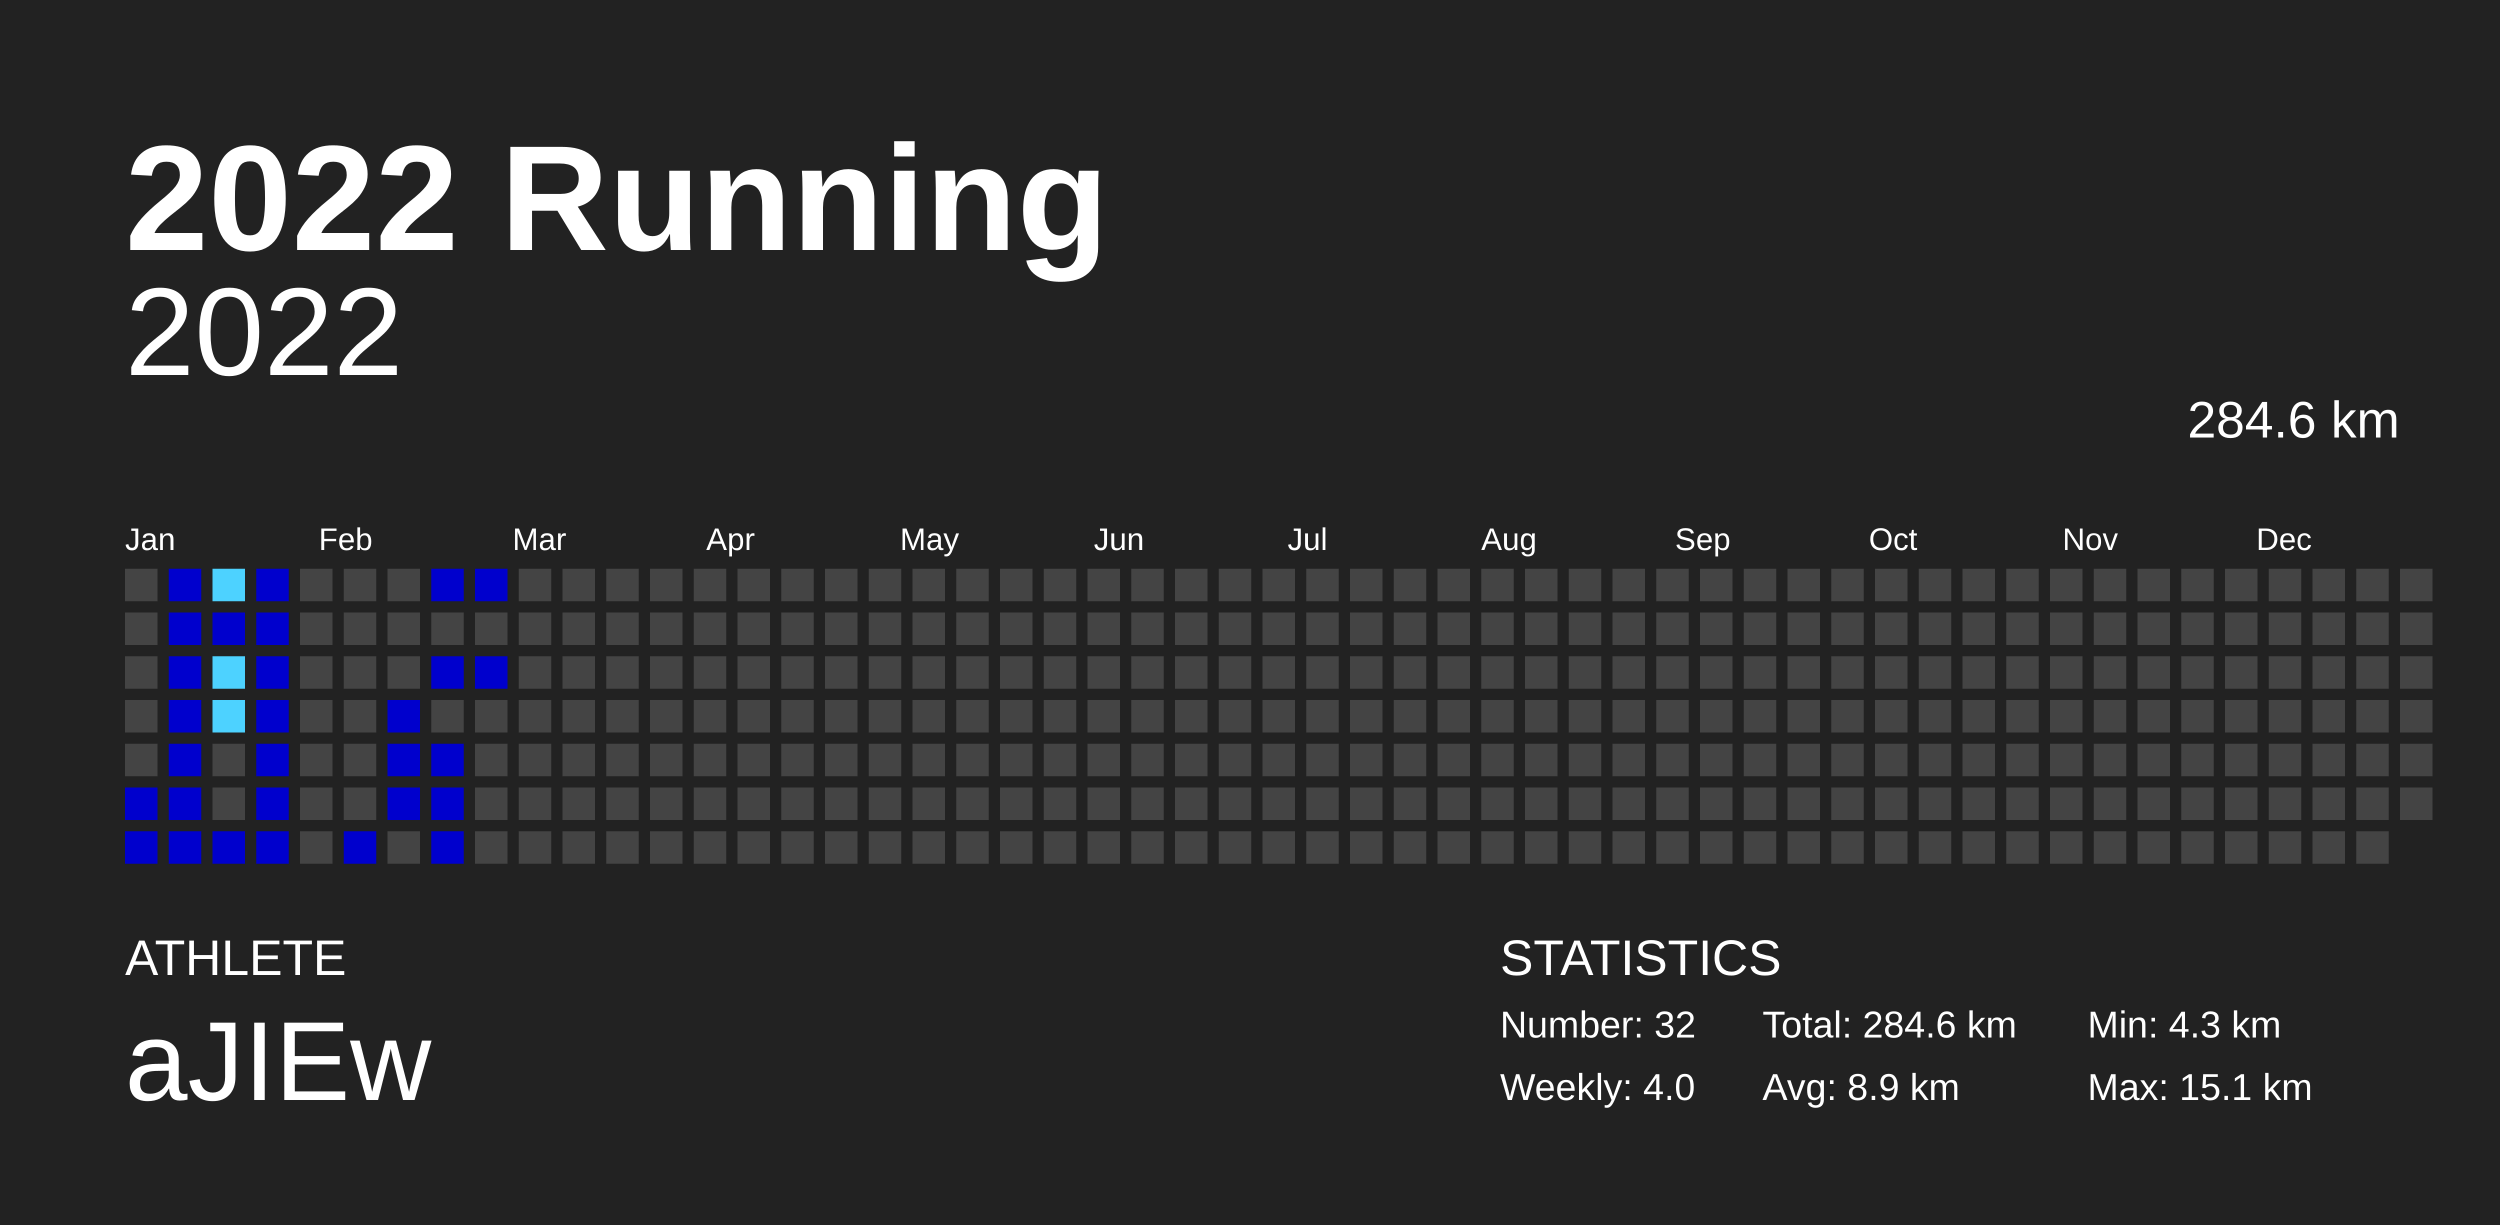
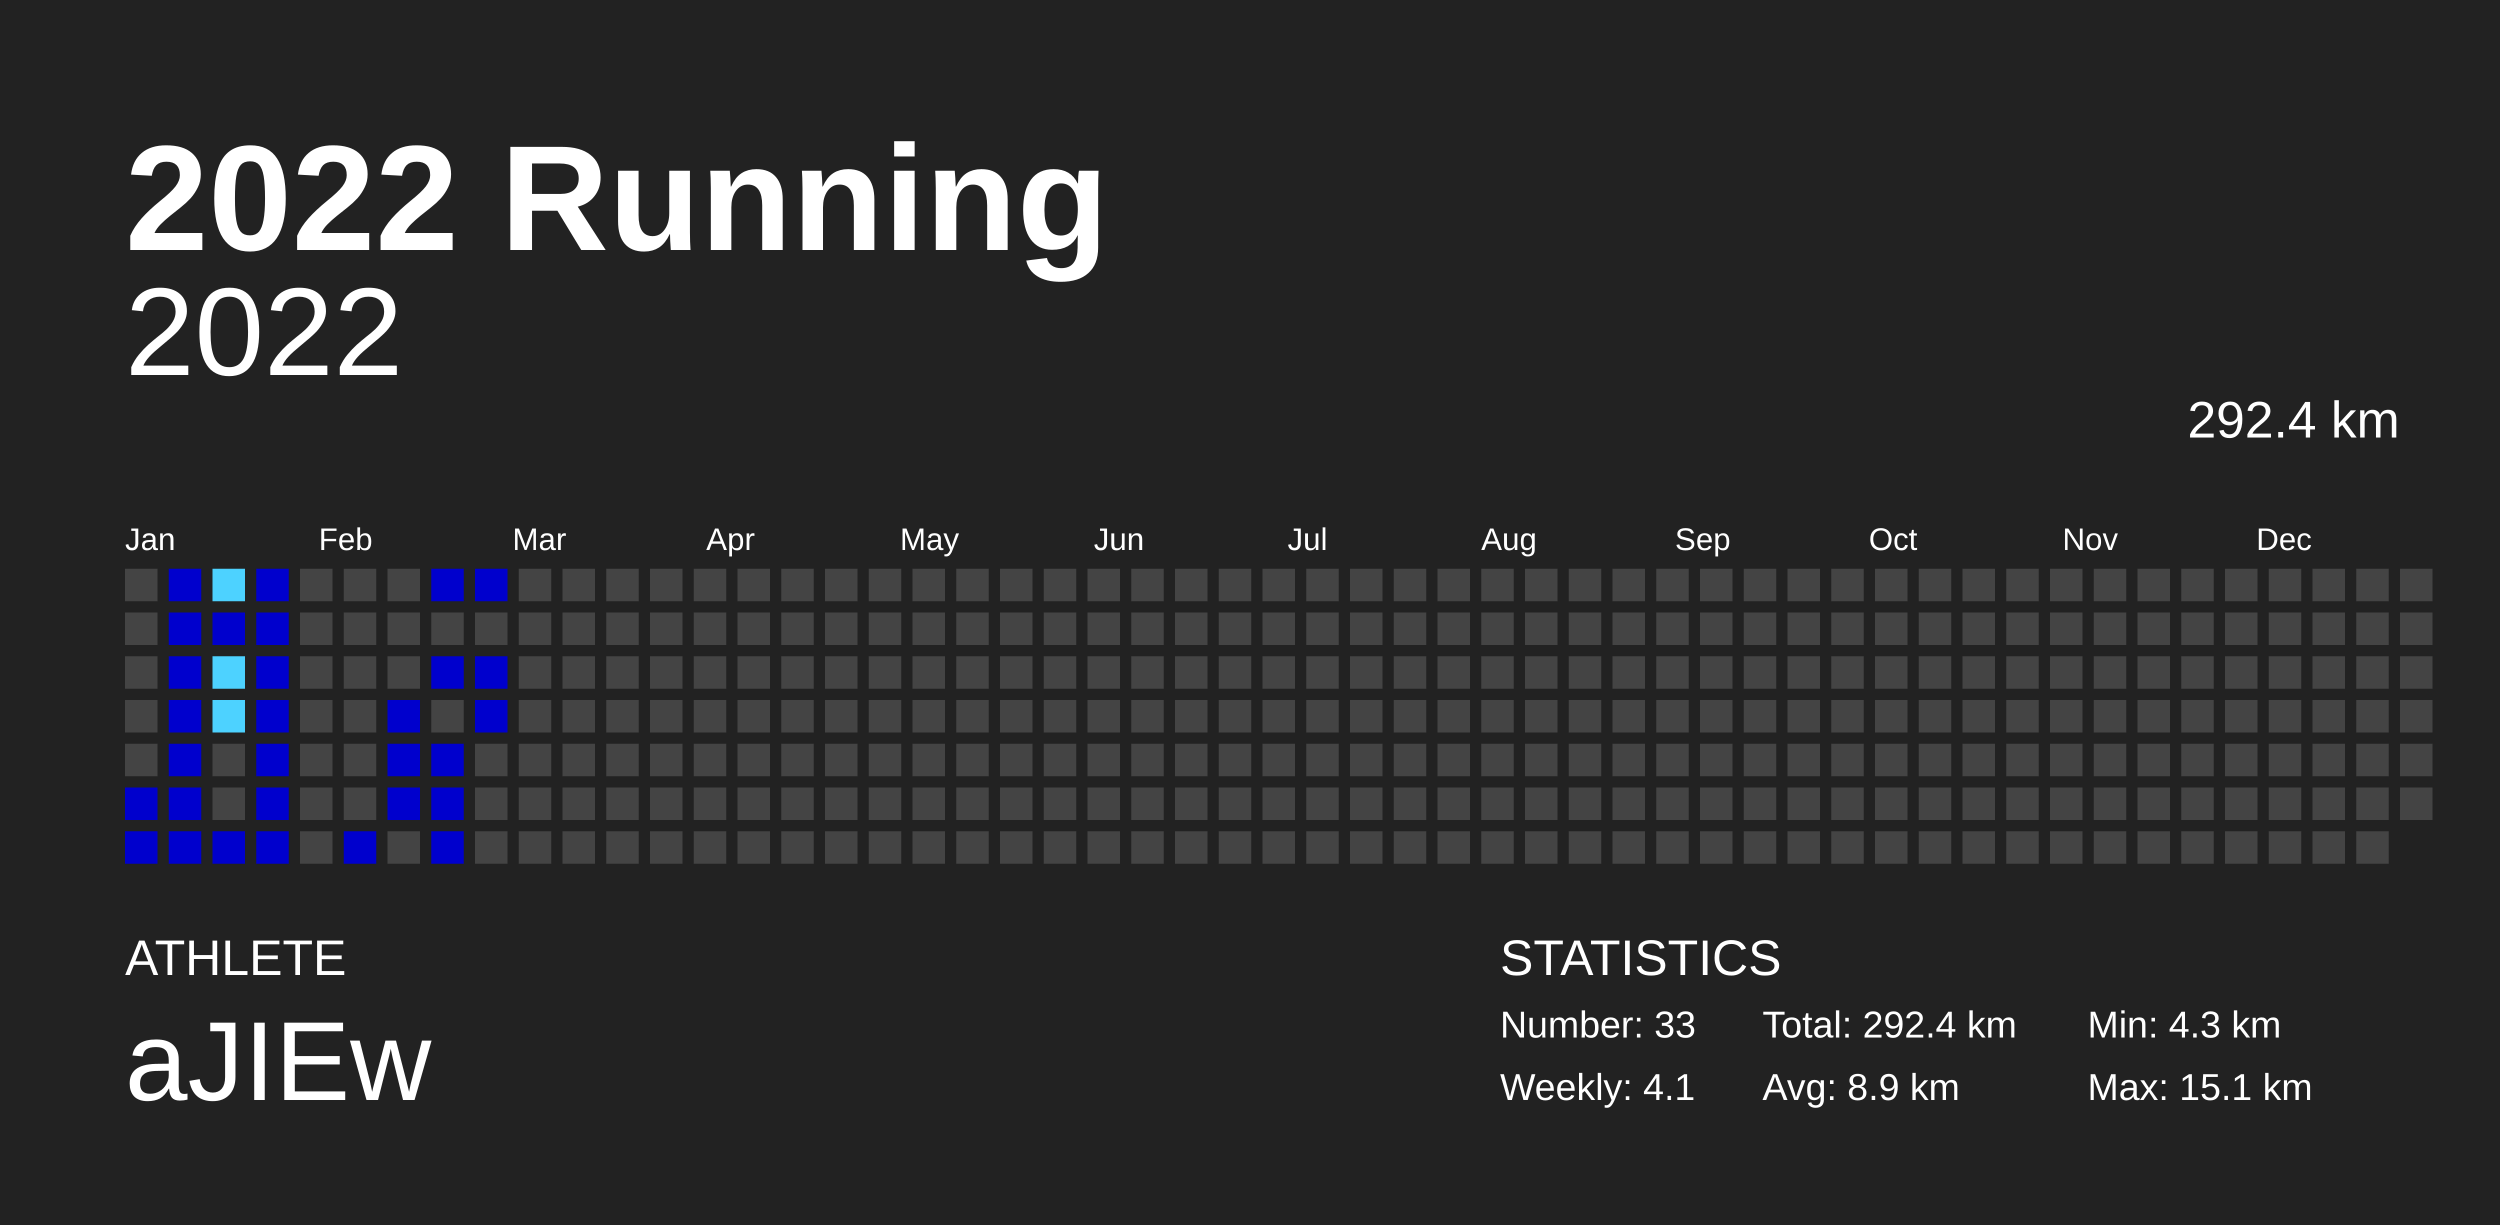
<svg xmlns="http://www.w3.org/2000/svg" baseProfile="full" height="98mm" version="1.1" viewBox="0,0,200,98" width="200mm">
  <defs />
  <rect fill="#222222" height="98" width="200" x="0" y="0" />
  <text fill="#FFFFFF" style="font-size:12px; font-family:Arial; font-weight:bold;" x="10" y="20">2022 Running</text>
  <text fill="#FFFFFF" style="font-size:4px; font-family:Arial" x="10" y="78">ATHLETE</text>
  <text fill="#FFFFFF" style="font-size:9px; font-family:Arial" x="10" y="88">aJIEw</text>
  <text fill="#FFFFFF" style="font-size:4px; font-family:Arial" x="120" y="78">STATISTICS</text>
-   <text fill="#FFFFFF" style="font-size:3px; font-family:Arial" x="120" y="83">Number: 32</text>
-   <text fill="#FFFFFF" style="font-size:3px; font-family:Arial" x="120" y="88">Weekly: 4.0</text>
-   <text fill="#FFFFFF" style="font-size:3px; font-family:Arial" x="141" y="83">Total: 284.6 km</text>
+   <text fill="#FFFFFF" style="font-size:3px; font-family:Arial" x="120" y="83">Number: 33</text>
+   <text fill="#FFFFFF" style="font-size:3px; font-family:Arial" x="120" y="88">Weekly: 4.1</text>
+   <text fill="#FFFFFF" style="font-size:3px; font-family:Arial" x="141" y="83">Total: 292.4 km</text>
  <text fill="#FFFFFF" style="font-size:3px; font-family:Arial" x="141" y="88">Avg: 8.9 km</text>
  <text fill="#FFFFFF" style="font-size:3px; font-family:Arial" x="167" y="83">Min: 4.3 km</text>
  <text fill="#FFFFFF" style="font-size:3px; font-family:Arial" x="167" y="88">Max: 15.1 km</text>
  <text alignment-baseline="hanging" fill="#FFFFFF" style="font-size:10.0px; font-family:Arial;" x="10" y="30">2022</text>
-   <text alignment-baseline="hanging" fill="#FFFFFF" style="font-size:4.125px; font-family:Arial;" x="175" y="35">284.6 km</text>
+   <text alignment-baseline="hanging" fill="#FFFFFF" style="font-size:4.125px; font-family:Arial;" x="175" y="35">292.4 km</text>
  <text fill="#FFFFFF" style="font-size:2.5px; font-family:Arial" x="10.0" y="44">Jan</text>
  <text fill="#FFFFFF" style="font-size:2.5px; font-family:Arial" x="25.5" y="44">Feb</text>
  <text fill="#FFFFFF" style="font-size:2.5px; font-family:Arial" x="41.0" y="44">Mar</text>
  <text fill="#FFFFFF" style="font-size:2.5px; font-family:Arial" x="56.5" y="44">Apr</text>
  <text fill="#FFFFFF" style="font-size:2.5px; font-family:Arial" x="72.0" y="44">May</text>
  <text fill="#FFFFFF" style="font-size:2.5px; font-family:Arial" x="87.5" y="44">Jun</text>
  <text fill="#FFFFFF" style="font-size:2.5px; font-family:Arial" x="103.0" y="44">Jul</text>
  <text fill="#FFFFFF" style="font-size:2.5px; font-family:Arial" x="118.5" y="44">Aug</text>
  <text fill="#FFFFFF" style="font-size:2.5px; font-family:Arial" x="134.0" y="44">Sep</text>
  <text fill="#FFFFFF" style="font-size:2.5px; font-family:Arial" x="149.5" y="44">Oct</text>
  <text fill="#FFFFFF" style="font-size:2.5px; font-family:Arial" x="165.0" y="44">Nov</text>
  <text fill="#FFFFFF" style="font-size:2.5px; font-family:Arial" x="180.5" y="44">Dec</text>
  <rect fill="#444444" height="2.6" width="2.6" x="10.0" y="45.5" />
  <rect fill="#444444" height="2.6" width="2.6" x="10.0" y="49.0" />
  <rect fill="#444444" height="2.6" width="2.6" x="10.0" y="52.5" />
  <rect fill="#444444" height="2.6" width="2.6" x="10.0" y="56.0" />
  <rect fill="#444444" height="2.6" width="2.6" x="10.0" y="59.5" />
  <rect fill="mediumblue" height="2.6" width="2.6" x="10.0" y="63.0" />
  <rect fill="mediumblue" height="2.6" width="2.6" x="10.0" y="66.5" />
  <rect fill="mediumblue" height="2.6" width="2.6" x="13.5" y="45.5" />
  <rect fill="mediumblue" height="2.6" width="2.6" x="13.5" y="49.0" />
  <rect fill="mediumblue" height="2.6" width="2.6" x="13.5" y="52.5" />
  <rect fill="mediumblue" height="2.6" width="2.6" x="13.5" y="56.0" />
  <rect fill="mediumblue" height="2.6" width="2.6" x="13.5" y="59.5" />
  <rect fill="mediumblue" height="2.6" width="2.6" x="13.5" y="63.0" />
  <rect fill="mediumblue" height="2.6" width="2.6" x="13.5" y="66.5" />
  <rect fill="#4dd2ff" height="2.6" width="2.6" x="17.0" y="45.5" />
  <rect fill="mediumblue" height="2.6" width="2.6" x="17.0" y="49.0" />
  <rect fill="#4dd2ff" height="2.6" width="2.6" x="17.0" y="52.5" />
  <rect fill="#4dd2ff" height="2.6" width="2.6" x="17.0" y="56.0" />
  <rect fill="#444444" height="2.6" width="2.6" x="17.0" y="59.5" />
  <rect fill="#444444" height="2.6" width="2.6" x="17.0" y="63.0" />
  <rect fill="mediumblue" height="2.6" width="2.6" x="17.0" y="66.5" />
  <rect fill="mediumblue" height="2.6" width="2.6" x="20.5" y="45.5" />
  <rect fill="mediumblue" height="2.6" width="2.6" x="20.5" y="49.0" />
  <rect fill="mediumblue" height="2.6" width="2.6" x="20.5" y="52.5" />
  <rect fill="mediumblue" height="2.6" width="2.6" x="20.5" y="56.0" />
  <rect fill="mediumblue" height="2.6" width="2.6" x="20.5" y="59.5" />
  <rect fill="mediumblue" height="2.6" width="2.6" x="20.5" y="63.0" />
  <rect fill="mediumblue" height="2.6" width="2.6" x="20.5" y="66.5" />
  <rect fill="#444444" height="2.6" width="2.6" x="24.0" y="45.5" />
  <rect fill="#444444" height="2.6" width="2.6" x="24.0" y="49.0" />
  <rect fill="#444444" height="2.6" width="2.6" x="24.0" y="52.5" />
  <rect fill="#444444" height="2.6" width="2.6" x="24.0" y="56.0" />
  <rect fill="#444444" height="2.6" width="2.6" x="24.0" y="59.5" />
  <rect fill="#444444" height="2.6" width="2.6" x="24.0" y="63.0" />
  <rect fill="#444444" height="2.6" width="2.6" x="24.0" y="66.5" />
  <rect fill="#444444" height="2.6" width="2.6" x="27.5" y="45.5" />
  <rect fill="#444444" height="2.6" width="2.6" x="27.5" y="49.0" />
  <rect fill="#444444" height="2.6" width="2.6" x="27.5" y="52.5" />
  <rect fill="#444444" height="2.6" width="2.6" x="27.5" y="56.0" />
  <rect fill="#444444" height="2.6" width="2.6" x="27.5" y="59.5" />
  <rect fill="#444444" height="2.6" width="2.6" x="27.5" y="63.0" />
  <rect fill="mediumblue" height="2.6" width="2.6" x="27.5" y="66.5" />
  <rect fill="#444444" height="2.6" width="2.6" x="31.0" y="45.5" />
  <rect fill="#444444" height="2.6" width="2.6" x="31.0" y="49.0" />
  <rect fill="#444444" height="2.6" width="2.6" x="31.0" y="52.5" />
  <rect fill="mediumblue" height="2.6" width="2.6" x="31.0" y="56.0" />
  <rect fill="mediumblue" height="2.6" width="2.6" x="31.0" y="59.5" />
  <rect fill="mediumblue" height="2.6" width="2.6" x="31.0" y="63.0" />
  <rect fill="#444444" height="2.6" width="2.6" x="31.0" y="66.5" />
  <rect fill="mediumblue" height="2.6" width="2.6" x="34.5" y="45.5" />
  <rect fill="#444444" height="2.6" width="2.6" x="34.5" y="49.0" />
  <rect fill="mediumblue" height="2.6" width="2.6" x="34.5" y="52.5" />
  <rect fill="#444444" height="2.6" width="2.6" x="34.5" y="56.0" />
  <rect fill="mediumblue" height="2.6" width="2.6" x="34.5" y="59.5" />
  <rect fill="mediumblue" height="2.6" width="2.6" x="34.5" y="63.0" />
  <rect fill="mediumblue" height="2.6" width="2.6" x="34.5" y="66.5" />
  <rect fill="mediumblue" height="2.6" width="2.6" x="38.0" y="45.5" />
  <rect fill="#444444" height="2.6" width="2.6" x="38.0" y="49.0" />
  <rect fill="mediumblue" height="2.6" width="2.6" x="38.0" y="52.5" />
-   <rect fill="#444444" height="2.6" width="2.6" x="38.0" y="56.0" />
+   <rect fill="mediumblue" height="2.6" width="2.6" x="38.0" y="56.0" />
  <rect fill="#444444" height="2.6" width="2.6" x="38.0" y="59.5" />
  <rect fill="#444444" height="2.6" width="2.6" x="38.0" y="63.0" />
  <rect fill="#444444" height="2.6" width="2.6" x="38.0" y="66.5" />
  <rect fill="#444444" height="2.6" width="2.6" x="41.5" y="45.5" />
  <rect fill="#444444" height="2.6" width="2.6" x="41.5" y="49.0" />
  <rect fill="#444444" height="2.6" width="2.6" x="41.5" y="52.5" />
  <rect fill="#444444" height="2.6" width="2.6" x="41.5" y="56.0" />
  <rect fill="#444444" height="2.6" width="2.6" x="41.5" y="59.5" />
  <rect fill="#444444" height="2.6" width="2.6" x="41.5" y="63.0" />
  <rect fill="#444444" height="2.6" width="2.6" x="41.5" y="66.5" />
  <rect fill="#444444" height="2.6" width="2.6" x="45.0" y="45.5" />
  <rect fill="#444444" height="2.6" width="2.6" x="45.0" y="49.0" />
  <rect fill="#444444" height="2.6" width="2.6" x="45.0" y="52.5" />
  <rect fill="#444444" height="2.6" width="2.6" x="45.0" y="56.0" />
  <rect fill="#444444" height="2.6" width="2.6" x="45.0" y="59.5" />
  <rect fill="#444444" height="2.6" width="2.6" x="45.0" y="63.0" />
  <rect fill="#444444" height="2.6" width="2.6" x="45.0" y="66.5" />
  <rect fill="#444444" height="2.6" width="2.6" x="48.5" y="45.5" />
  <rect fill="#444444" height="2.6" width="2.6" x="48.5" y="49.0" />
  <rect fill="#444444" height="2.6" width="2.6" x="48.5" y="52.5" />
  <rect fill="#444444" height="2.6" width="2.6" x="48.5" y="56.0" />
  <rect fill="#444444" height="2.6" width="2.6" x="48.5" y="59.5" />
  <rect fill="#444444" height="2.6" width="2.6" x="48.5" y="63.0" />
  <rect fill="#444444" height="2.6" width="2.6" x="48.5" y="66.5" />
  <rect fill="#444444" height="2.6" width="2.6" x="52.0" y="45.5" />
  <rect fill="#444444" height="2.6" width="2.6" x="52.0" y="49.0" />
  <rect fill="#444444" height="2.6" width="2.6" x="52.0" y="52.5" />
  <rect fill="#444444" height="2.6" width="2.6" x="52.0" y="56.0" />
  <rect fill="#444444" height="2.6" width="2.6" x="52.0" y="59.5" />
  <rect fill="#444444" height="2.6" width="2.6" x="52.0" y="63.0" />
  <rect fill="#444444" height="2.6" width="2.6" x="52.0" y="66.5" />
  <rect fill="#444444" height="2.6" width="2.6" x="55.5" y="45.5" />
  <rect fill="#444444" height="2.6" width="2.6" x="55.5" y="49.0" />
  <rect fill="#444444" height="2.6" width="2.6" x="55.5" y="52.5" />
  <rect fill="#444444" height="2.6" width="2.6" x="55.5" y="56.0" />
  <rect fill="#444444" height="2.6" width="2.6" x="55.5" y="59.5" />
  <rect fill="#444444" height="2.6" width="2.6" x="55.5" y="63.0" />
  <rect fill="#444444" height="2.6" width="2.6" x="55.5" y="66.5" />
  <rect fill="#444444" height="2.6" width="2.6" x="59.0" y="45.5" />
  <rect fill="#444444" height="2.6" width="2.6" x="59.0" y="49.0" />
  <rect fill="#444444" height="2.6" width="2.6" x="59.0" y="52.5" />
  <rect fill="#444444" height="2.6" width="2.6" x="59.0" y="56.0" />
  <rect fill="#444444" height="2.6" width="2.6" x="59.0" y="59.5" />
  <rect fill="#444444" height="2.6" width="2.6" x="59.0" y="63.0" />
  <rect fill="#444444" height="2.6" width="2.6" x="59.0" y="66.5" />
  <rect fill="#444444" height="2.6" width="2.6" x="62.5" y="45.5" />
  <rect fill="#444444" height="2.6" width="2.6" x="62.5" y="49.0" />
  <rect fill="#444444" height="2.6" width="2.6" x="62.5" y="52.5" />
  <rect fill="#444444" height="2.6" width="2.6" x="62.5" y="56.0" />
  <rect fill="#444444" height="2.6" width="2.6" x="62.5" y="59.5" />
  <rect fill="#444444" height="2.6" width="2.6" x="62.5" y="63.0" />
  <rect fill="#444444" height="2.6" width="2.6" x="62.5" y="66.5" />
  <rect fill="#444444" height="2.6" width="2.6" x="66.0" y="45.5" />
  <rect fill="#444444" height="2.6" width="2.6" x="66.0" y="49.0" />
  <rect fill="#444444" height="2.6" width="2.6" x="66.0" y="52.5" />
  <rect fill="#444444" height="2.6" width="2.6" x="66.0" y="56.0" />
  <rect fill="#444444" height="2.6" width="2.6" x="66.0" y="59.5" />
  <rect fill="#444444" height="2.6" width="2.6" x="66.0" y="63.0" />
  <rect fill="#444444" height="2.6" width="2.6" x="66.0" y="66.5" />
  <rect fill="#444444" height="2.6" width="2.6" x="69.5" y="45.5" />
  <rect fill="#444444" height="2.6" width="2.6" x="69.5" y="49.0" />
  <rect fill="#444444" height="2.6" width="2.6" x="69.5" y="52.5" />
  <rect fill="#444444" height="2.6" width="2.6" x="69.5" y="56.0" />
  <rect fill="#444444" height="2.6" width="2.6" x="69.5" y="59.5" />
  <rect fill="#444444" height="2.6" width="2.6" x="69.5" y="63.0" />
  <rect fill="#444444" height="2.6" width="2.6" x="69.5" y="66.5" />
  <rect fill="#444444" height="2.6" width="2.6" x="73.0" y="45.5" />
  <rect fill="#444444" height="2.6" width="2.6" x="73.0" y="49.0" />
  <rect fill="#444444" height="2.6" width="2.6" x="73.0" y="52.5" />
  <rect fill="#444444" height="2.6" width="2.6" x="73.0" y="56.0" />
  <rect fill="#444444" height="2.6" width="2.6" x="73.0" y="59.5" />
  <rect fill="#444444" height="2.6" width="2.6" x="73.0" y="63.0" />
  <rect fill="#444444" height="2.6" width="2.6" x="73.0" y="66.5" />
  <rect fill="#444444" height="2.6" width="2.6" x="76.5" y="45.5" />
  <rect fill="#444444" height="2.6" width="2.6" x="76.5" y="49.0" />
  <rect fill="#444444" height="2.6" width="2.6" x="76.5" y="52.5" />
  <rect fill="#444444" height="2.6" width="2.6" x="76.5" y="56.0" />
  <rect fill="#444444" height="2.6" width="2.6" x="76.5" y="59.5" />
  <rect fill="#444444" height="2.6" width="2.6" x="76.5" y="63.0" />
  <rect fill="#444444" height="2.6" width="2.6" x="76.5" y="66.5" />
  <rect fill="#444444" height="2.6" width="2.6" x="80.0" y="45.5" />
  <rect fill="#444444" height="2.6" width="2.6" x="80.0" y="49.0" />
  <rect fill="#444444" height="2.6" width="2.6" x="80.0" y="52.5" />
  <rect fill="#444444" height="2.6" width="2.6" x="80.0" y="56.0" />
  <rect fill="#444444" height="2.6" width="2.6" x="80.0" y="59.5" />
  <rect fill="#444444" height="2.6" width="2.6" x="80.0" y="63.0" />
  <rect fill="#444444" height="2.6" width="2.6" x="80.0" y="66.5" />
  <rect fill="#444444" height="2.6" width="2.6" x="83.5" y="45.5" />
  <rect fill="#444444" height="2.6" width="2.6" x="83.5" y="49.0" />
  <rect fill="#444444" height="2.6" width="2.6" x="83.5" y="52.5" />
  <rect fill="#444444" height="2.6" width="2.6" x="83.5" y="56.0" />
  <rect fill="#444444" height="2.6" width="2.6" x="83.5" y="59.5" />
  <rect fill="#444444" height="2.6" width="2.6" x="83.5" y="63.0" />
  <rect fill="#444444" height="2.6" width="2.6" x="83.5" y="66.5" />
  <rect fill="#444444" height="2.6" width="2.6" x="87.0" y="45.5" />
  <rect fill="#444444" height="2.6" width="2.6" x="87.0" y="49.0" />
  <rect fill="#444444" height="2.6" width="2.6" x="87.0" y="52.5" />
  <rect fill="#444444" height="2.6" width="2.6" x="87.0" y="56.0" />
  <rect fill="#444444" height="2.6" width="2.6" x="87.0" y="59.5" />
  <rect fill="#444444" height="2.6" width="2.6" x="87.0" y="63.0" />
  <rect fill="#444444" height="2.6" width="2.6" x="87.0" y="66.5" />
  <rect fill="#444444" height="2.6" width="2.6" x="90.5" y="45.5" />
  <rect fill="#444444" height="2.6" width="2.6" x="90.5" y="49.0" />
  <rect fill="#444444" height="2.6" width="2.6" x="90.5" y="52.5" />
  <rect fill="#444444" height="2.6" width="2.6" x="90.5" y="56.0" />
  <rect fill="#444444" height="2.6" width="2.6" x="90.5" y="59.5" />
  <rect fill="#444444" height="2.6" width="2.6" x="90.5" y="63.0" />
  <rect fill="#444444" height="2.6" width="2.6" x="90.5" y="66.5" />
  <rect fill="#444444" height="2.6" width="2.6" x="94.0" y="45.5" />
  <rect fill="#444444" height="2.6" width="2.6" x="94.0" y="49.0" />
  <rect fill="#444444" height="2.6" width="2.6" x="94.0" y="52.5" />
  <rect fill="#444444" height="2.6" width="2.6" x="94.0" y="56.0" />
  <rect fill="#444444" height="2.6" width="2.6" x="94.0" y="59.5" />
  <rect fill="#444444" height="2.6" width="2.6" x="94.0" y="63.0" />
  <rect fill="#444444" height="2.6" width="2.6" x="94.0" y="66.5" />
  <rect fill="#444444" height="2.6" width="2.6" x="97.5" y="45.5" />
  <rect fill="#444444" height="2.6" width="2.6" x="97.5" y="49.0" />
  <rect fill="#444444" height="2.6" width="2.6" x="97.5" y="52.5" />
  <rect fill="#444444" height="2.6" width="2.6" x="97.5" y="56.0" />
  <rect fill="#444444" height="2.6" width="2.6" x="97.5" y="59.5" />
  <rect fill="#444444" height="2.6" width="2.6" x="97.5" y="63.0" />
  <rect fill="#444444" height="2.6" width="2.6" x="97.5" y="66.5" />
  <rect fill="#444444" height="2.6" width="2.6" x="101.0" y="45.5" />
  <rect fill="#444444" height="2.6" width="2.6" x="101.0" y="49.0" />
  <rect fill="#444444" height="2.6" width="2.6" x="101.0" y="52.5" />
  <rect fill="#444444" height="2.6" width="2.6" x="101.0" y="56.0" />
  <rect fill="#444444" height="2.6" width="2.6" x="101.0" y="59.5" />
  <rect fill="#444444" height="2.6" width="2.6" x="101.0" y="63.0" />
  <rect fill="#444444" height="2.6" width="2.6" x="101.0" y="66.5" />
  <rect fill="#444444" height="2.6" width="2.6" x="104.5" y="45.5" />
  <rect fill="#444444" height="2.6" width="2.6" x="104.5" y="49.0" />
  <rect fill="#444444" height="2.6" width="2.6" x="104.5" y="52.5" />
  <rect fill="#444444" height="2.6" width="2.6" x="104.5" y="56.0" />
  <rect fill="#444444" height="2.6" width="2.6" x="104.5" y="59.5" />
  <rect fill="#444444" height="2.6" width="2.6" x="104.5" y="63.0" />
  <rect fill="#444444" height="2.6" width="2.6" x="104.5" y="66.5" />
  <rect fill="#444444" height="2.6" width="2.6" x="108.0" y="45.5" />
  <rect fill="#444444" height="2.6" width="2.6" x="108.0" y="49.0" />
  <rect fill="#444444" height="2.6" width="2.6" x="108.0" y="52.5" />
  <rect fill="#444444" height="2.6" width="2.6" x="108.0" y="56.0" />
  <rect fill="#444444" height="2.6" width="2.6" x="108.0" y="59.5" />
  <rect fill="#444444" height="2.6" width="2.6" x="108.0" y="63.0" />
  <rect fill="#444444" height="2.6" width="2.6" x="108.0" y="66.5" />
  <rect fill="#444444" height="2.6" width="2.6" x="111.5" y="45.5" />
  <rect fill="#444444" height="2.6" width="2.6" x="111.5" y="49.0" />
  <rect fill="#444444" height="2.6" width="2.6" x="111.5" y="52.5" />
  <rect fill="#444444" height="2.6" width="2.6" x="111.5" y="56.0" />
  <rect fill="#444444" height="2.6" width="2.6" x="111.5" y="59.5" />
  <rect fill="#444444" height="2.6" width="2.6" x="111.5" y="63.0" />
  <rect fill="#444444" height="2.6" width="2.6" x="111.5" y="66.5" />
  <rect fill="#444444" height="2.6" width="2.6" x="115.0" y="45.5" />
  <rect fill="#444444" height="2.6" width="2.6" x="115.0" y="49.0" />
  <rect fill="#444444" height="2.6" width="2.6" x="115.0" y="52.5" />
  <rect fill="#444444" height="2.6" width="2.6" x="115.0" y="56.0" />
  <rect fill="#444444" height="2.6" width="2.6" x="115.0" y="59.5" />
  <rect fill="#444444" height="2.6" width="2.6" x="115.0" y="63.0" />
  <rect fill="#444444" height="2.6" width="2.6" x="115.0" y="66.5" />
  <rect fill="#444444" height="2.6" width="2.6" x="118.5" y="45.5" />
  <rect fill="#444444" height="2.6" width="2.6" x="118.5" y="49.0" />
  <rect fill="#444444" height="2.6" width="2.6" x="118.5" y="52.5" />
  <rect fill="#444444" height="2.6" width="2.6" x="118.5" y="56.0" />
  <rect fill="#444444" height="2.6" width="2.6" x="118.5" y="59.5" />
  <rect fill="#444444" height="2.6" width="2.6" x="118.5" y="63.0" />
  <rect fill="#444444" height="2.6" width="2.6" x="118.5" y="66.5" />
  <rect fill="#444444" height="2.6" width="2.6" x="122.0" y="45.5" />
  <rect fill="#444444" height="2.6" width="2.6" x="122.0" y="49.0" />
  <rect fill="#444444" height="2.6" width="2.6" x="122.0" y="52.5" />
  <rect fill="#444444" height="2.6" width="2.6" x="122.0" y="56.0" />
  <rect fill="#444444" height="2.6" width="2.6" x="122.0" y="59.5" />
  <rect fill="#444444" height="2.6" width="2.6" x="122.0" y="63.0" />
  <rect fill="#444444" height="2.6" width="2.6" x="122.0" y="66.5" />
  <rect fill="#444444" height="2.6" width="2.6" x="125.5" y="45.5" />
  <rect fill="#444444" height="2.6" width="2.6" x="125.5" y="49.0" />
  <rect fill="#444444" height="2.6" width="2.6" x="125.5" y="52.5" />
  <rect fill="#444444" height="2.6" width="2.6" x="125.5" y="56.0" />
  <rect fill="#444444" height="2.6" width="2.6" x="125.5" y="59.5" />
  <rect fill="#444444" height="2.6" width="2.6" x="125.5" y="63.0" />
  <rect fill="#444444" height="2.6" width="2.6" x="125.5" y="66.5" />
  <rect fill="#444444" height="2.6" width="2.6" x="129.0" y="45.5" />
  <rect fill="#444444" height="2.6" width="2.6" x="129.0" y="49.0" />
  <rect fill="#444444" height="2.6" width="2.6" x="129.0" y="52.5" />
  <rect fill="#444444" height="2.6" width="2.6" x="129.0" y="56.0" />
  <rect fill="#444444" height="2.6" width="2.6" x="129.0" y="59.5" />
  <rect fill="#444444" height="2.6" width="2.6" x="129.0" y="63.0" />
  <rect fill="#444444" height="2.6" width="2.6" x="129.0" y="66.5" />
  <rect fill="#444444" height="2.6" width="2.6" x="132.5" y="45.5" />
  <rect fill="#444444" height="2.6" width="2.6" x="132.5" y="49.0" />
  <rect fill="#444444" height="2.6" width="2.6" x="132.5" y="52.5" />
  <rect fill="#444444" height="2.6" width="2.6" x="132.5" y="56.0" />
  <rect fill="#444444" height="2.6" width="2.6" x="132.5" y="59.5" />
  <rect fill="#444444" height="2.6" width="2.6" x="132.5" y="63.0" />
  <rect fill="#444444" height="2.6" width="2.6" x="132.5" y="66.5" />
  <rect fill="#444444" height="2.6" width="2.6" x="136.0" y="45.5" />
  <rect fill="#444444" height="2.6" width="2.6" x="136.0" y="49.0" />
  <rect fill="#444444" height="2.6" width="2.6" x="136.0" y="52.5" />
  <rect fill="#444444" height="2.6" width="2.6" x="136.0" y="56.0" />
  <rect fill="#444444" height="2.6" width="2.6" x="136.0" y="59.5" />
  <rect fill="#444444" height="2.6" width="2.6" x="136.0" y="63.0" />
  <rect fill="#444444" height="2.6" width="2.6" x="136.0" y="66.5" />
  <rect fill="#444444" height="2.6" width="2.6" x="139.5" y="45.5" />
  <rect fill="#444444" height="2.6" width="2.6" x="139.5" y="49.0" />
  <rect fill="#444444" height="2.6" width="2.6" x="139.5" y="52.5" />
  <rect fill="#444444" height="2.6" width="2.6" x="139.5" y="56.0" />
  <rect fill="#444444" height="2.6" width="2.6" x="139.5" y="59.5" />
  <rect fill="#444444" height="2.6" width="2.6" x="139.5" y="63.0" />
  <rect fill="#444444" height="2.6" width="2.6" x="139.5" y="66.5" />
  <rect fill="#444444" height="2.6" width="2.6" x="143.0" y="45.5" />
  <rect fill="#444444" height="2.6" width="2.6" x="143.0" y="49.0" />
  <rect fill="#444444" height="2.6" width="2.6" x="143.0" y="52.5" />
  <rect fill="#444444" height="2.6" width="2.6" x="143.0" y="56.0" />
  <rect fill="#444444" height="2.6" width="2.6" x="143.0" y="59.5" />
  <rect fill="#444444" height="2.6" width="2.6" x="143.0" y="63.0" />
  <rect fill="#444444" height="2.6" width="2.6" x="143.0" y="66.5" />
  <rect fill="#444444" height="2.6" width="2.6" x="146.5" y="45.5" />
  <rect fill="#444444" height="2.6" width="2.6" x="146.5" y="49.0" />
  <rect fill="#444444" height="2.6" width="2.6" x="146.5" y="52.5" />
  <rect fill="#444444" height="2.6" width="2.6" x="146.5" y="56.0" />
  <rect fill="#444444" height="2.6" width="2.6" x="146.5" y="59.5" />
  <rect fill="#444444" height="2.6" width="2.6" x="146.5" y="63.0" />
  <rect fill="#444444" height="2.6" width="2.6" x="146.5" y="66.5" />
  <rect fill="#444444" height="2.6" width="2.6" x="150.0" y="45.5" />
  <rect fill="#444444" height="2.6" width="2.6" x="150.0" y="49.0" />
  <rect fill="#444444" height="2.6" width="2.6" x="150.0" y="52.5" />
  <rect fill="#444444" height="2.6" width="2.6" x="150.0" y="56.0" />
  <rect fill="#444444" height="2.6" width="2.6" x="150.0" y="59.5" />
  <rect fill="#444444" height="2.6" width="2.6" x="150.0" y="63.0" />
  <rect fill="#444444" height="2.6" width="2.6" x="150.0" y="66.5" />
  <rect fill="#444444" height="2.6" width="2.6" x="153.5" y="45.5" />
  <rect fill="#444444" height="2.6" width="2.6" x="153.5" y="49.0" />
  <rect fill="#444444" height="2.6" width="2.6" x="153.5" y="52.5" />
  <rect fill="#444444" height="2.6" width="2.6" x="153.5" y="56.0" />
  <rect fill="#444444" height="2.6" width="2.6" x="153.5" y="59.5" />
  <rect fill="#444444" height="2.6" width="2.6" x="153.5" y="63.0" />
  <rect fill="#444444" height="2.6" width="2.6" x="153.5" y="66.5" />
  <rect fill="#444444" height="2.6" width="2.6" x="157.0" y="45.5" />
  <rect fill="#444444" height="2.6" width="2.6" x="157.0" y="49.0" />
  <rect fill="#444444" height="2.6" width="2.6" x="157.0" y="52.5" />
  <rect fill="#444444" height="2.6" width="2.6" x="157.0" y="56.0" />
  <rect fill="#444444" height="2.6" width="2.6" x="157.0" y="59.5" />
  <rect fill="#444444" height="2.6" width="2.6" x="157.0" y="63.0" />
  <rect fill="#444444" height="2.6" width="2.6" x="157.0" y="66.5" />
  <rect fill="#444444" height="2.6" width="2.6" x="160.5" y="45.5" />
  <rect fill="#444444" height="2.6" width="2.6" x="160.5" y="49.0" />
  <rect fill="#444444" height="2.6" width="2.6" x="160.5" y="52.5" />
  <rect fill="#444444" height="2.6" width="2.6" x="160.5" y="56.0" />
  <rect fill="#444444" height="2.6" width="2.6" x="160.5" y="59.5" />
  <rect fill="#444444" height="2.6" width="2.6" x="160.5" y="63.0" />
  <rect fill="#444444" height="2.6" width="2.6" x="160.5" y="66.5" />
  <rect fill="#444444" height="2.6" width="2.6" x="164.0" y="45.5" />
  <rect fill="#444444" height="2.6" width="2.6" x="164.0" y="49.0" />
  <rect fill="#444444" height="2.6" width="2.6" x="164.0" y="52.5" />
  <rect fill="#444444" height="2.6" width="2.6" x="164.0" y="56.0" />
  <rect fill="#444444" height="2.6" width="2.6" x="164.0" y="59.5" />
  <rect fill="#444444" height="2.6" width="2.6" x="164.0" y="63.0" />
  <rect fill="#444444" height="2.6" width="2.6" x="164.0" y="66.5" />
  <rect fill="#444444" height="2.6" width="2.6" x="167.5" y="45.5" />
  <rect fill="#444444" height="2.6" width="2.6" x="167.5" y="49.0" />
  <rect fill="#444444" height="2.6" width="2.6" x="167.5" y="52.5" />
  <rect fill="#444444" height="2.6" width="2.6" x="167.5" y="56.0" />
  <rect fill="#444444" height="2.6" width="2.6" x="167.5" y="59.5" />
  <rect fill="#444444" height="2.6" width="2.6" x="167.5" y="63.0" />
  <rect fill="#444444" height="2.6" width="2.6" x="167.5" y="66.5" />
  <rect fill="#444444" height="2.6" width="2.6" x="171.0" y="45.5" />
  <rect fill="#444444" height="2.6" width="2.6" x="171.0" y="49.0" />
  <rect fill="#444444" height="2.6" width="2.6" x="171.0" y="52.5" />
  <rect fill="#444444" height="2.6" width="2.6" x="171.0" y="56.0" />
  <rect fill="#444444" height="2.6" width="2.6" x="171.0" y="59.5" />
  <rect fill="#444444" height="2.6" width="2.6" x="171.0" y="63.0" />
  <rect fill="#444444" height="2.6" width="2.6" x="171.0" y="66.5" />
  <rect fill="#444444" height="2.6" width="2.6" x="174.5" y="45.5" />
  <rect fill="#444444" height="2.6" width="2.6" x="174.5" y="49.0" />
  <rect fill="#444444" height="2.6" width="2.6" x="174.5" y="52.5" />
  <rect fill="#444444" height="2.6" width="2.6" x="174.5" y="56.0" />
  <rect fill="#444444" height="2.6" width="2.6" x="174.5" y="59.5" />
  <rect fill="#444444" height="2.6" width="2.6" x="174.5" y="63.0" />
  <rect fill="#444444" height="2.6" width="2.6" x="174.5" y="66.5" />
  <rect fill="#444444" height="2.6" width="2.6" x="178.0" y="45.5" />
  <rect fill="#444444" height="2.6" width="2.6" x="178.0" y="49.0" />
  <rect fill="#444444" height="2.6" width="2.6" x="178.0" y="52.5" />
  <rect fill="#444444" height="2.6" width="2.6" x="178.0" y="56.0" />
  <rect fill="#444444" height="2.6" width="2.6" x="178.0" y="59.5" />
  <rect fill="#444444" height="2.6" width="2.6" x="178.0" y="63.0" />
  <rect fill="#444444" height="2.6" width="2.6" x="178.0" y="66.5" />
  <rect fill="#444444" height="2.6" width="2.6" x="181.5" y="45.5" />
  <rect fill="#444444" height="2.6" width="2.6" x="181.5" y="49.0" />
  <rect fill="#444444" height="2.6" width="2.6" x="181.5" y="52.5" />
  <rect fill="#444444" height="2.6" width="2.6" x="181.5" y="56.0" />
  <rect fill="#444444" height="2.6" width="2.6" x="181.5" y="59.5" />
  <rect fill="#444444" height="2.6" width="2.6" x="181.5" y="63.0" />
  <rect fill="#444444" height="2.6" width="2.6" x="181.5" y="66.5" />
  <rect fill="#444444" height="2.6" width="2.6" x="185.0" y="45.5" />
  <rect fill="#444444" height="2.6" width="2.6" x="185.0" y="49.0" />
  <rect fill="#444444" height="2.6" width="2.6" x="185.0" y="52.5" />
  <rect fill="#444444" height="2.6" width="2.6" x="185.0" y="56.0" />
  <rect fill="#444444" height="2.6" width="2.6" x="185.0" y="59.5" />
  <rect fill="#444444" height="2.6" width="2.6" x="185.0" y="63.0" />
  <rect fill="#444444" height="2.6" width="2.6" x="185.0" y="66.5" />
  <rect fill="#444444" height="2.6" width="2.6" x="188.5" y="45.5" />
  <rect fill="#444444" height="2.6" width="2.6" x="188.5" y="49.0" />
  <rect fill="#444444" height="2.6" width="2.6" x="188.5" y="52.5" />
  <rect fill="#444444" height="2.6" width="2.6" x="188.5" y="56.0" />
  <rect fill="#444444" height="2.6" width="2.6" x="188.5" y="59.5" />
  <rect fill="#444444" height="2.6" width="2.6" x="188.5" y="63.0" />
  <rect fill="#444444" height="2.6" width="2.6" x="188.5" y="66.5" />
  <rect fill="#444444" height="2.6" width="2.6" x="192.0" y="45.5" />
  <rect fill="#444444" height="2.6" width="2.6" x="192.0" y="49.0" />
  <rect fill="#444444" height="2.6" width="2.6" x="192.0" y="52.5" />
  <rect fill="#444444" height="2.6" width="2.6" x="192.0" y="56.0" />
  <rect fill="#444444" height="2.6" width="2.6" x="192.0" y="59.5" />
  <rect fill="#444444" height="2.6" width="2.6" x="192.0" y="63.0" />
</svg>
